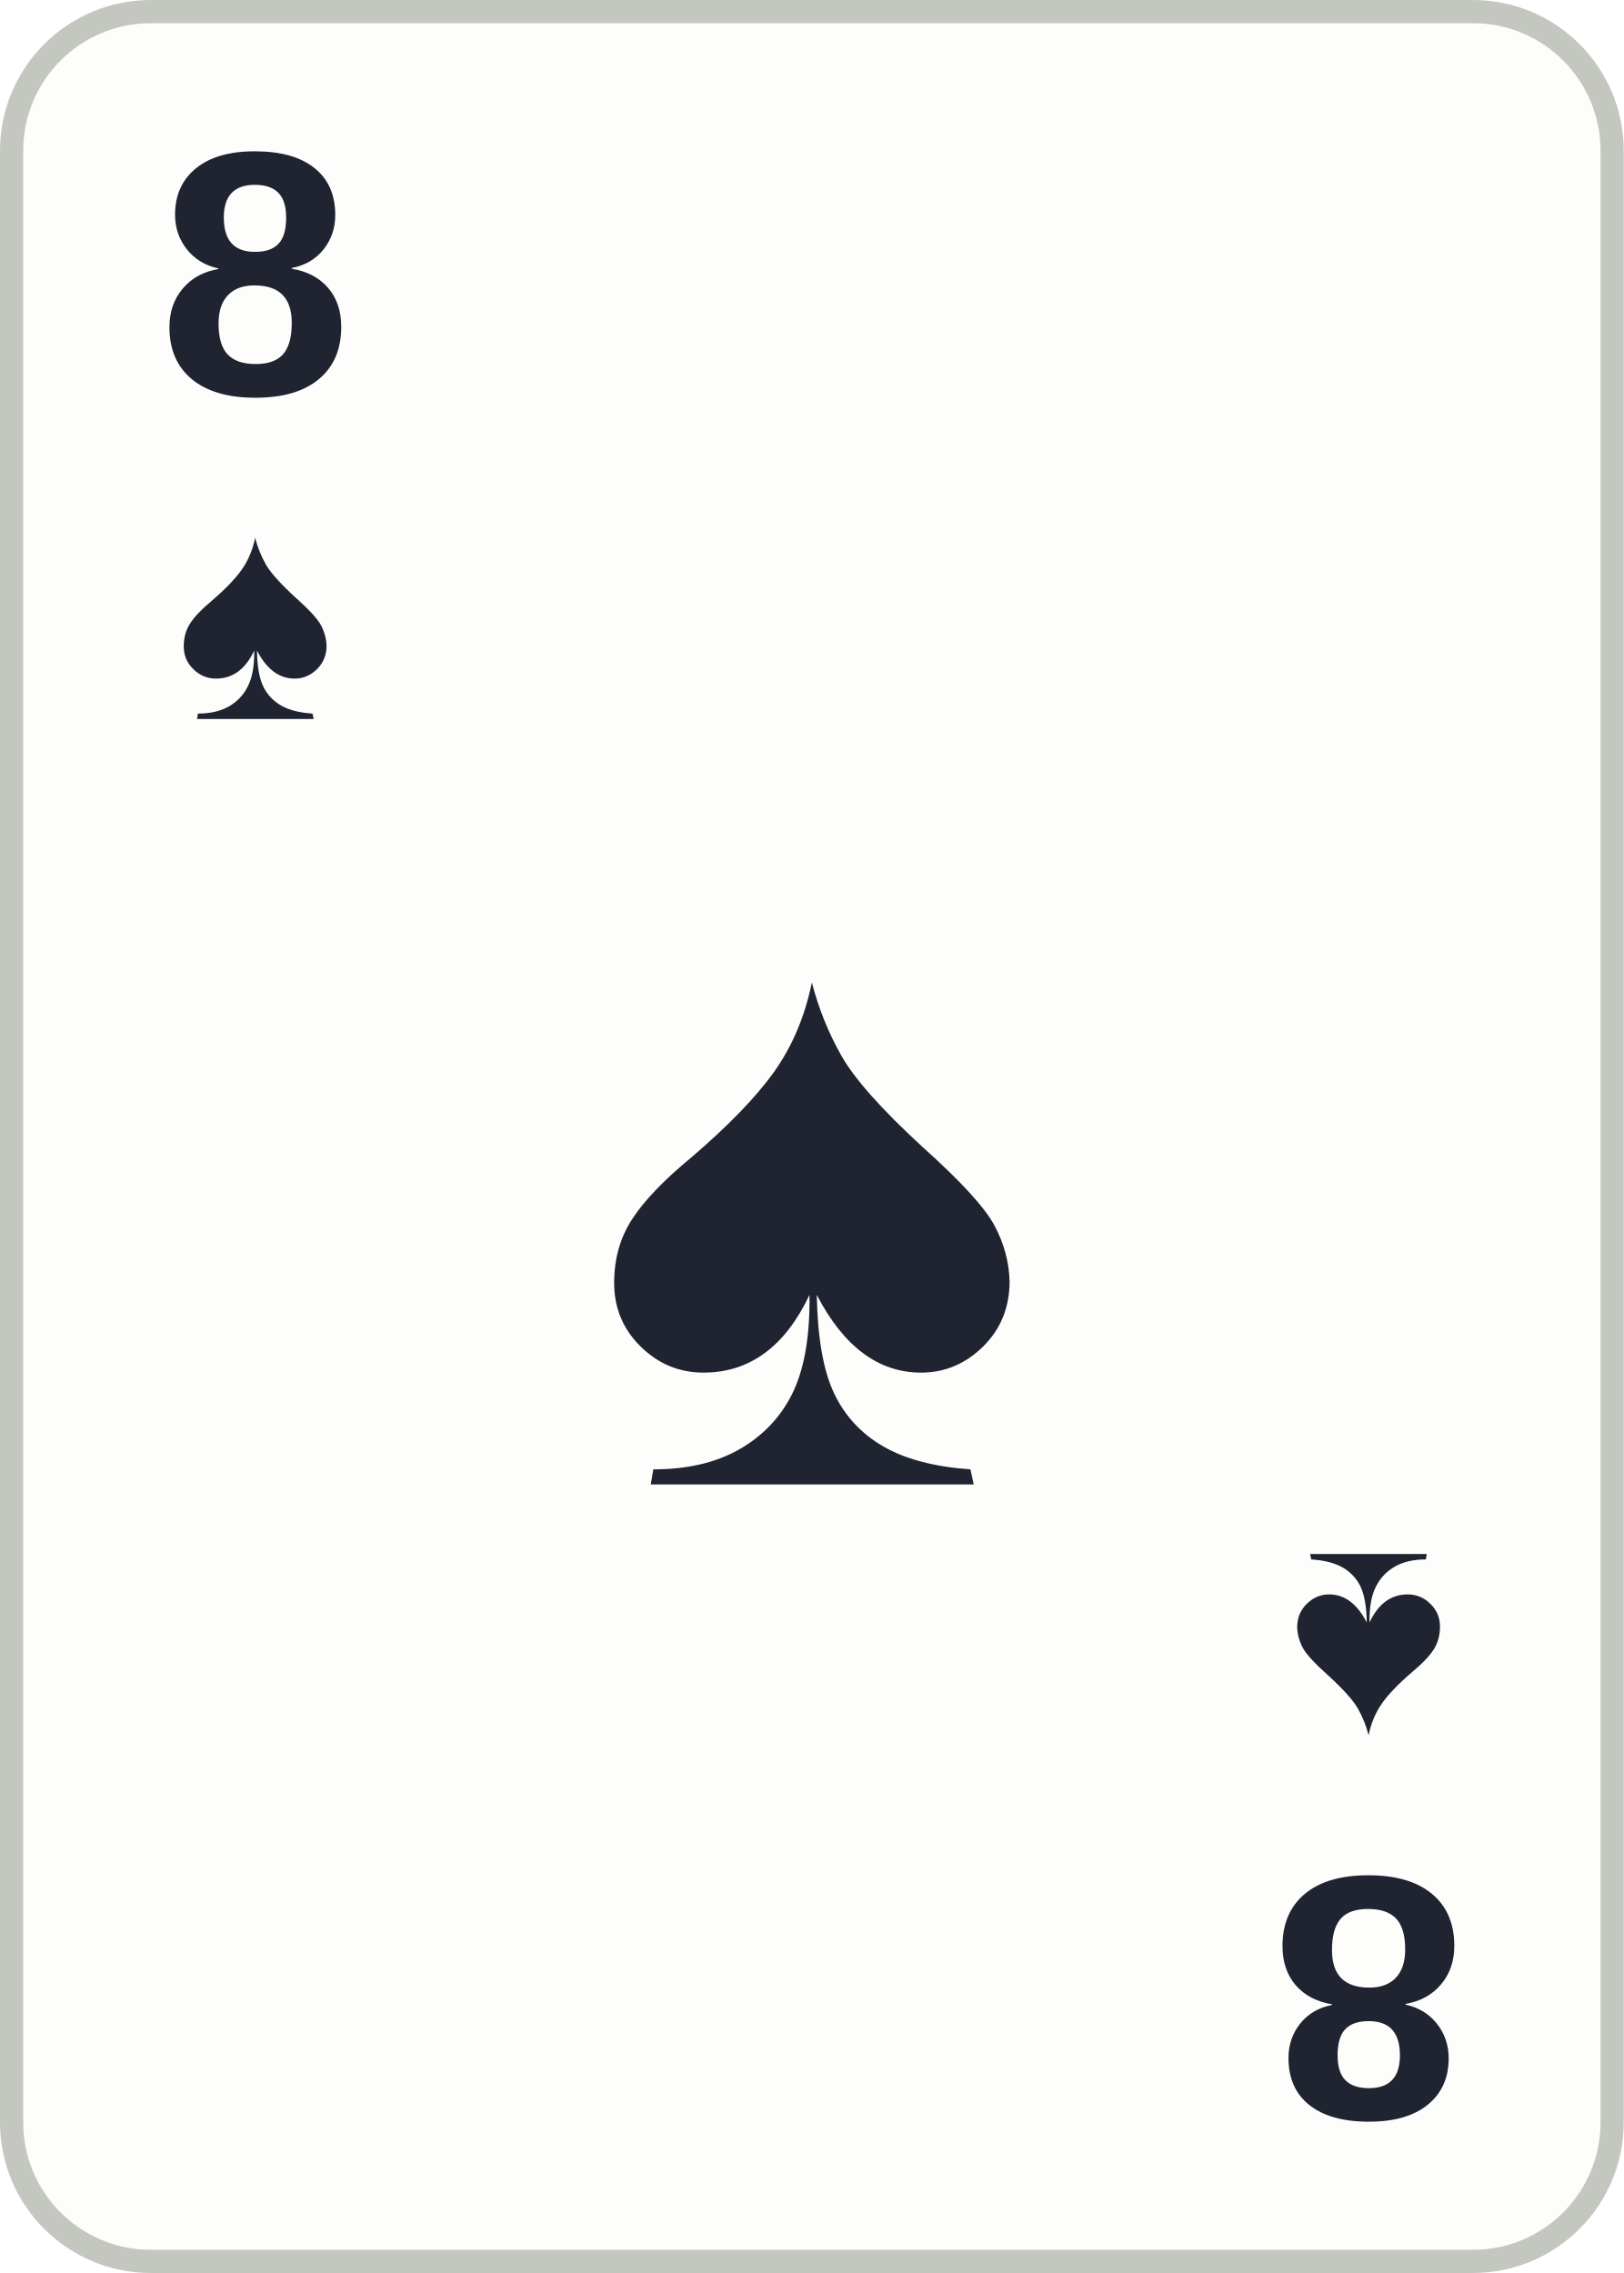
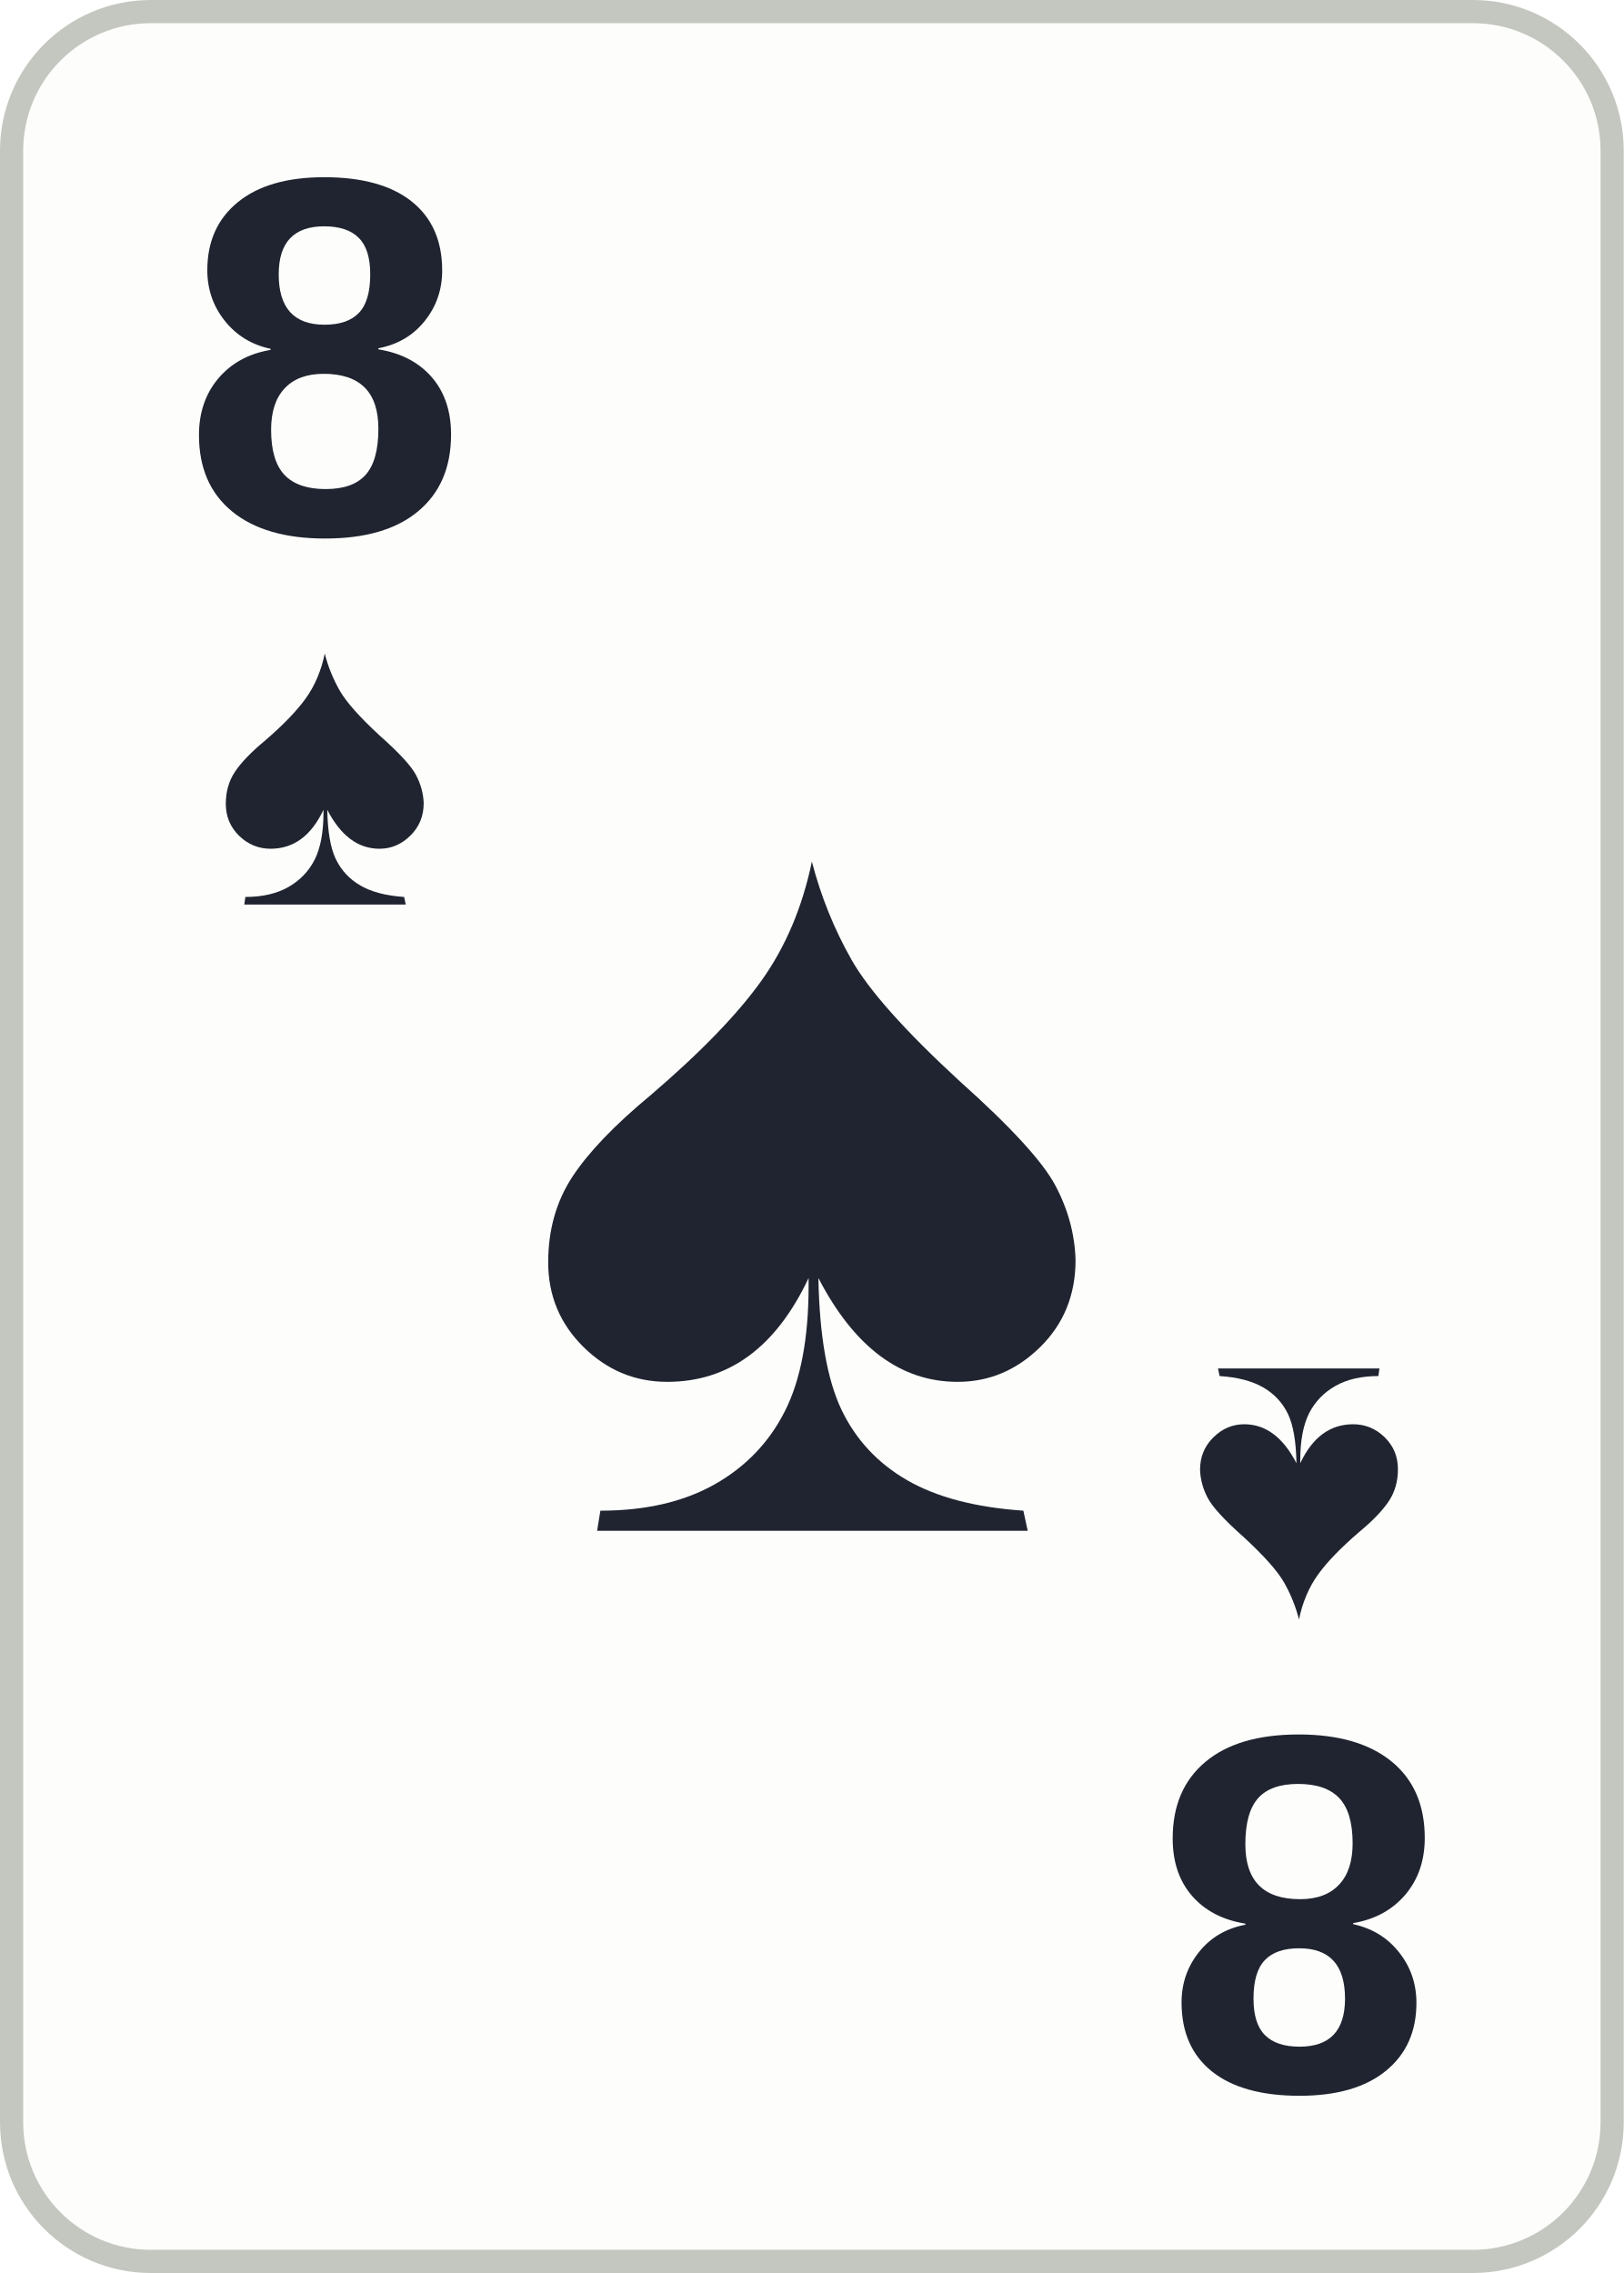
<svg xmlns="http://www.w3.org/2000/svg" viewBox="0 0 140 196">
  <rect x="1" y="1" width="138" height="194" rx="12" fill="#fdfdfb" stroke="#c4c7c0" stroke-width="2" />
  <g font-family="Arial,Helvetica,sans-serif" font-weight="700">
-     <text x="22" y="34" font-size="30" text-anchor="middle" fill="#1f2430">8</text>
-     <text x="22" y="62" font-size="26" text-anchor="middle" fill="#1f2430">♠</text>
+     <text x="28" y="46" font-size="44" text-anchor="middle" fill="#1f2430">8</text>
+     <text x="28" y="78" font-size="36" text-anchor="middle" fill="#1f2430">♠</text>
    <g transform="rotate(180 70 98)">
-       <text x="22" y="34" font-size="30" text-anchor="middle" fill="#1f2430">8</text>
-       <text x="22" y="62" font-size="26" text-anchor="middle" fill="#1f2430">♠</text>
+       <text x="28" y="46" font-size="44" text-anchor="middle" fill="#1f2430">8</text>
+       <text x="28" y="78" font-size="36" text-anchor="middle" fill="#1f2430">♠</text>
    </g>
-     <text x="70" y="128" font-size="72" text-anchor="middle" fill="#1f2430">♠</text>
+     <text x="70" y="132" font-size="96" text-anchor="middle" fill="#1f2430">♠</text>
  </g>
</svg>
